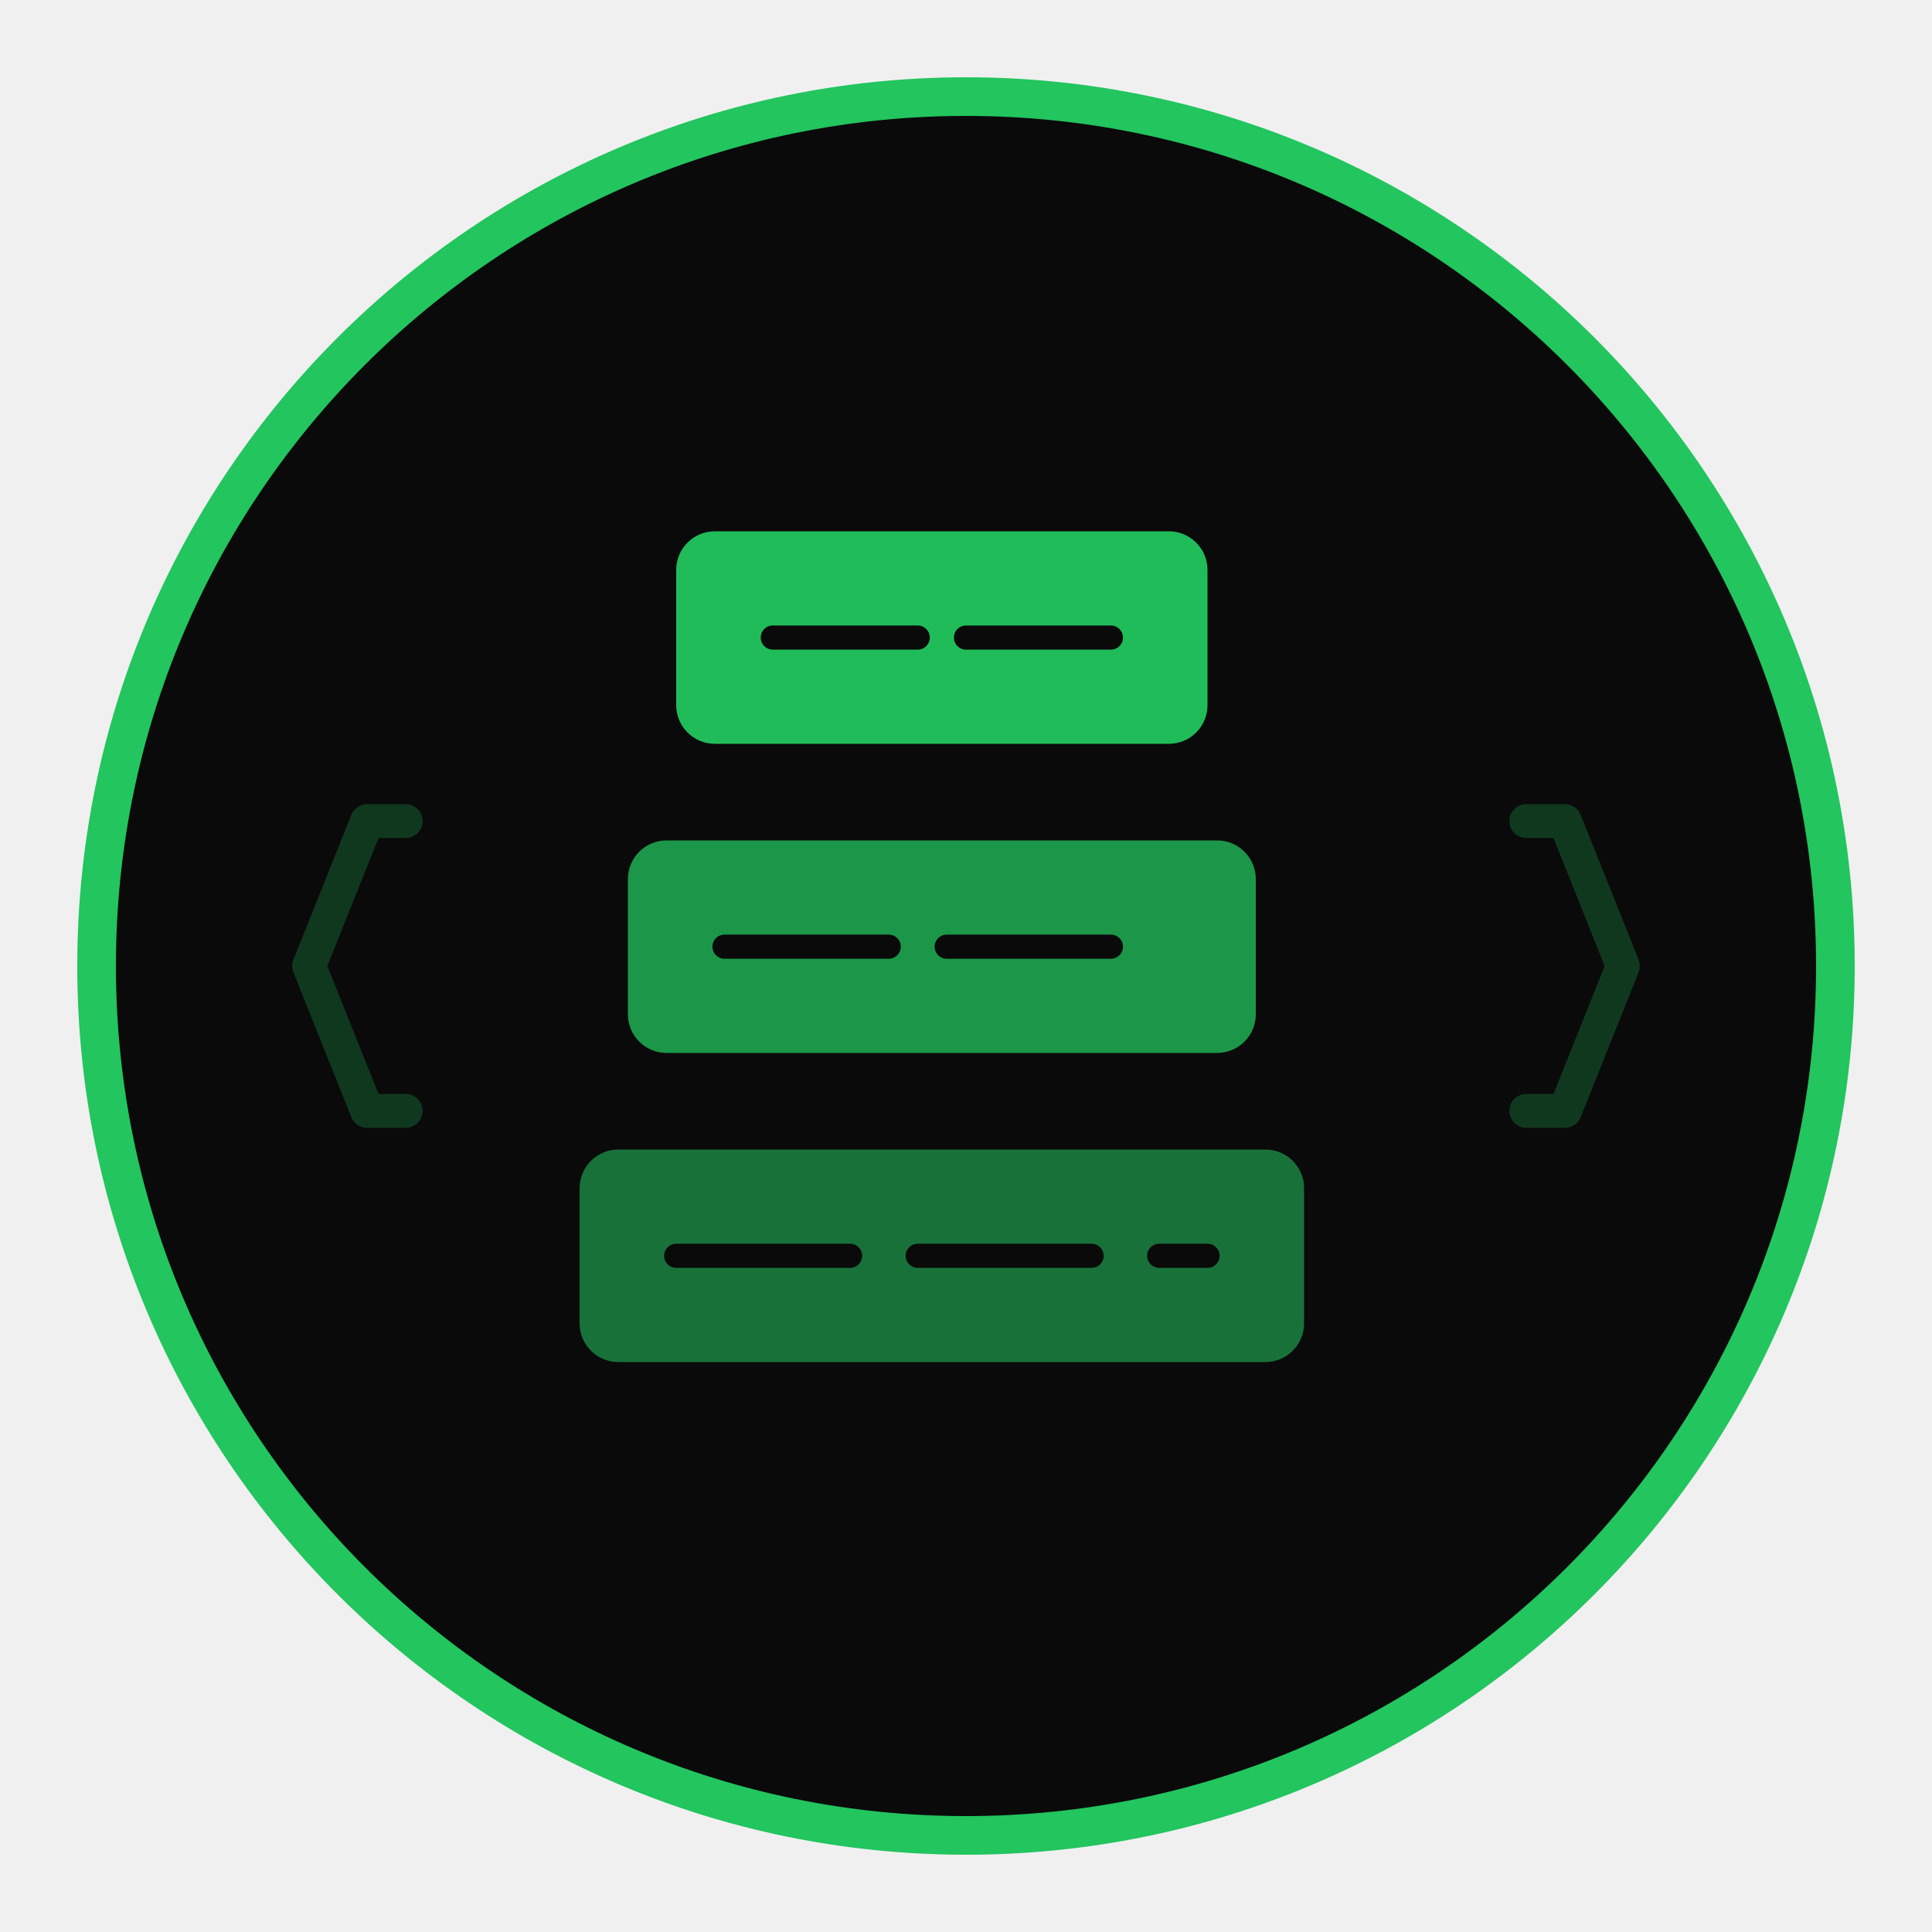
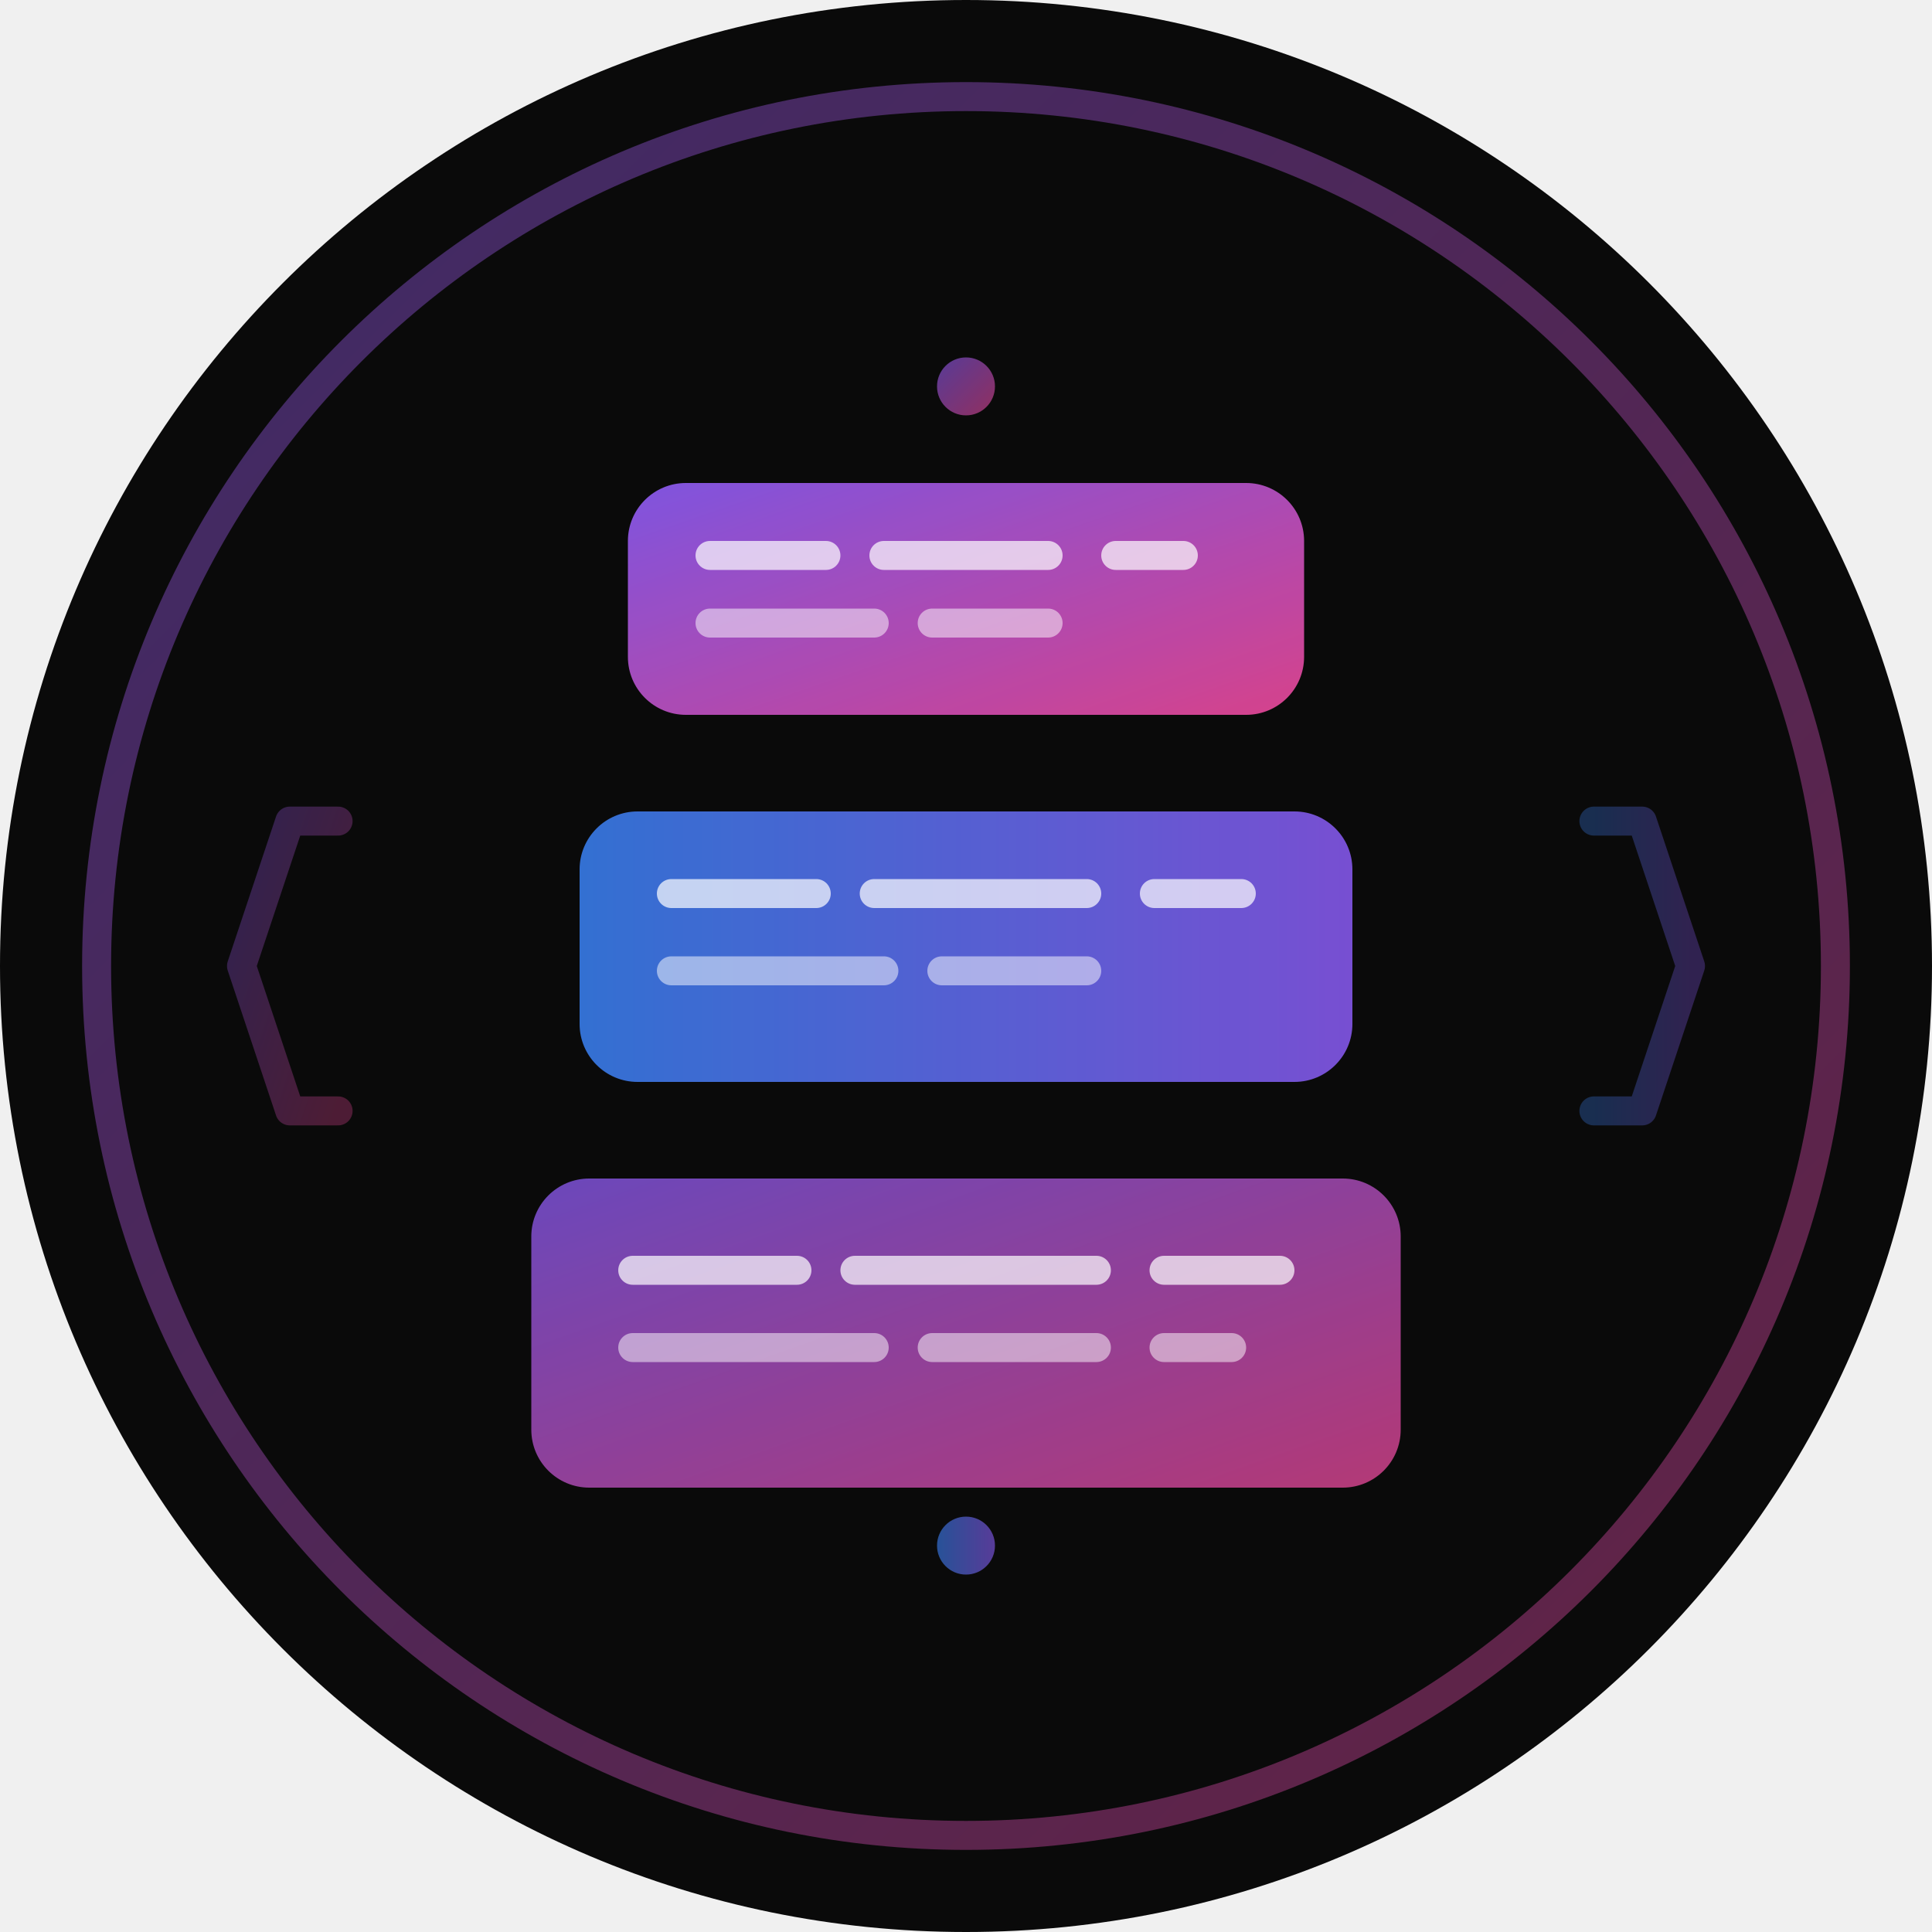
- <svg xmlns="http://www.w3.org/2000/svg" viewBox="0 0 200 200" fill="none">
-   <circle cx="100" cy="100" r="90" fill="#0a0a0a" stroke="#22c55e" stroke-width="4" />
-   <rect x="70" y="55" width="55" height="22" rx="4" fill="#22c55e" opacity="0.95" />
-   <line x1="80" y1="66" x2="95" y2="66" stroke="#0a0a0a" stroke-width="2.5" stroke-linecap="round" />
-   <line x1="100" y1="66" x2="115" y2="66" stroke="#0a0a0a" stroke-width="2.5" stroke-linecap="round" />
-   <rect x="65" y="87" width="65" height="22" rx="4" fill="#22c55e" opacity="0.75" />
-   <line x1="75" y1="98" x2="92" y2="98" stroke="#0a0a0a" stroke-width="2.5" stroke-linecap="round" />
-   <line x1="98" y1="98" x2="115" y2="98" stroke="#0a0a0a" stroke-width="2.5" stroke-linecap="round" />
-   <rect x="60" y="119" width="75" height="22" rx="4" fill="#22c55e" opacity="0.55" />
-   <line x1="70" y1="130" x2="88" y2="130" stroke="#0a0a0a" stroke-width="2.5" stroke-linecap="round" />
-   <line x1="95" y1="130" x2="113" y2="130" stroke="#0a0a0a" stroke-width="2.5" stroke-linecap="round" />
-   <line x1="120" y1="130" x2="125" y2="130" stroke="#0a0a0a" stroke-width="2.5" stroke-linecap="round" />
-   <g opacity="0.25">
-     <path d="M 42 85 L 38 85 L 32 100 L 38 115 L 42 115" stroke="#22c55e" stroke-width="3.5" stroke-linecap="round" stroke-linejoin="round" fill="none" />
-     <path d="M 158 85 L 162 85 L 168 100 L 162 115 L 158 115" stroke="#22c55e" stroke-width="3.5" stroke-linecap="round" stroke-linejoin="round" fill="none" />
+ <svg xmlns="http://www.w3.org/2000/svg" viewBox="0 0 200 200">
+   <defs>
+     <linearGradient id="favGrad1" x1="0%" y1="0%" x2="100%" y2="100%">
+       <stop offset="0%" style="stop-color:#8b5cf6" />
+       <stop offset="100%" style="stop-color:#ec4899" />
+     </linearGradient>
+     <linearGradient id="favGrad2" x1="0%" y1="0%" x2="100%" y2="0%">
+       <stop offset="0%" style="stop-color:#3b82f6" />
+       <stop offset="100%" style="stop-color:#8b5cf6" />
+     </linearGradient>
+     <clipPath id="circleClip">
+       <circle cx="100" cy="100" r="100" />
+     </clipPath>
+   </defs>
+   <circle cx="100" cy="100" r="100" fill="#0a0a0a" />
+   <circle cx="100" cy="100" r="90" fill="none" stroke="url(#favGrad1)" stroke-width="3" opacity="0.4" />
+   <g clip-path="url(#circleClip)">
+     <rect x="65" y="50" width="70" height="24" rx="6" fill="url(#favGrad1)" opacity="0.9" />
+     <rect x="72" y="56" width="15" height="3" rx="1.5" fill="white" opacity="0.7" />
+     <rect x="90" y="56" width="20" height="3" rx="1.5" fill="white" opacity="0.7" />
+     <rect x="114" y="56" width="10" height="3" rx="1.5" fill="white" opacity="0.7" />
+     <rect x="72" y="63" width="20" height="3" rx="1.5" fill="white" opacity="0.5" />
+     <rect x="95" y="63" width="15" height="3" rx="1.5" fill="white" opacity="0.5" />
+     <rect x="60" y="84" width="80" height="28" rx="6" fill="url(#favGrad2)" opacity="0.85" />
+     <rect x="68" y="91" width="18" height="3" rx="1.5" fill="white" opacity="0.7" />
+     <rect x="89" y="91" width="25" height="3" rx="1.5" fill="white" opacity="0.7" />
+     <rect x="118" y="91" width="12" height="3" rx="1.5" fill="white" opacity="0.7" />
+     <rect x="68" y="99" width="25" height="3" rx="1.5" fill="white" opacity="0.5" />
+     <rect x="96" y="99" width="18" height="3" rx="1.5" fill="white" opacity="0.5" />
+     <rect x="55" y="122" width="90" height="32" rx="6" fill="url(#favGrad1)" opacity="0.75" />
+     <rect x="64" y="130" width="20" height="3" rx="1.5" fill="white" opacity="0.7" />
+     <rect x="87" y="130" width="28" height="3" rx="1.5" fill="white" opacity="0.7" />
+     <rect x="119" y="130" width="15" height="3" rx="1.5" fill="white" opacity="0.7" />
+     <rect x="64" y="138" width="28" height="3" rx="1.5" fill="white" opacity="0.5" />
+     <rect x="95" y="138" width="20" height="3" rx="1.5" fill="white" opacity="0.5" />
+     <rect x="119" y="138" width="10" height="3" rx="1.5" fill="white" opacity="0.5" />
+     <path d="M 35 85 L 30 85 L 25 100 L 30 115 L 35 115" stroke="url(#favGrad1)" stroke-width="3" stroke-linecap="round" stroke-linejoin="round" fill="none" opacity="0.3" />
+     <path d="M 165 85 L 170 85 L 175 100 L 170 115 L 165 115" stroke="url(#favGrad2)" stroke-width="3" stroke-linecap="round" stroke-linejoin="round" fill="none" opacity="0.3" />
  </g>
+   <circle cx="100" cy="40" r="3" fill="url(#favGrad1)" opacity="0.6" />
+   <circle cx="100" cy="160" r="3" fill="url(#favGrad2)" opacity="0.6" />
</svg>
